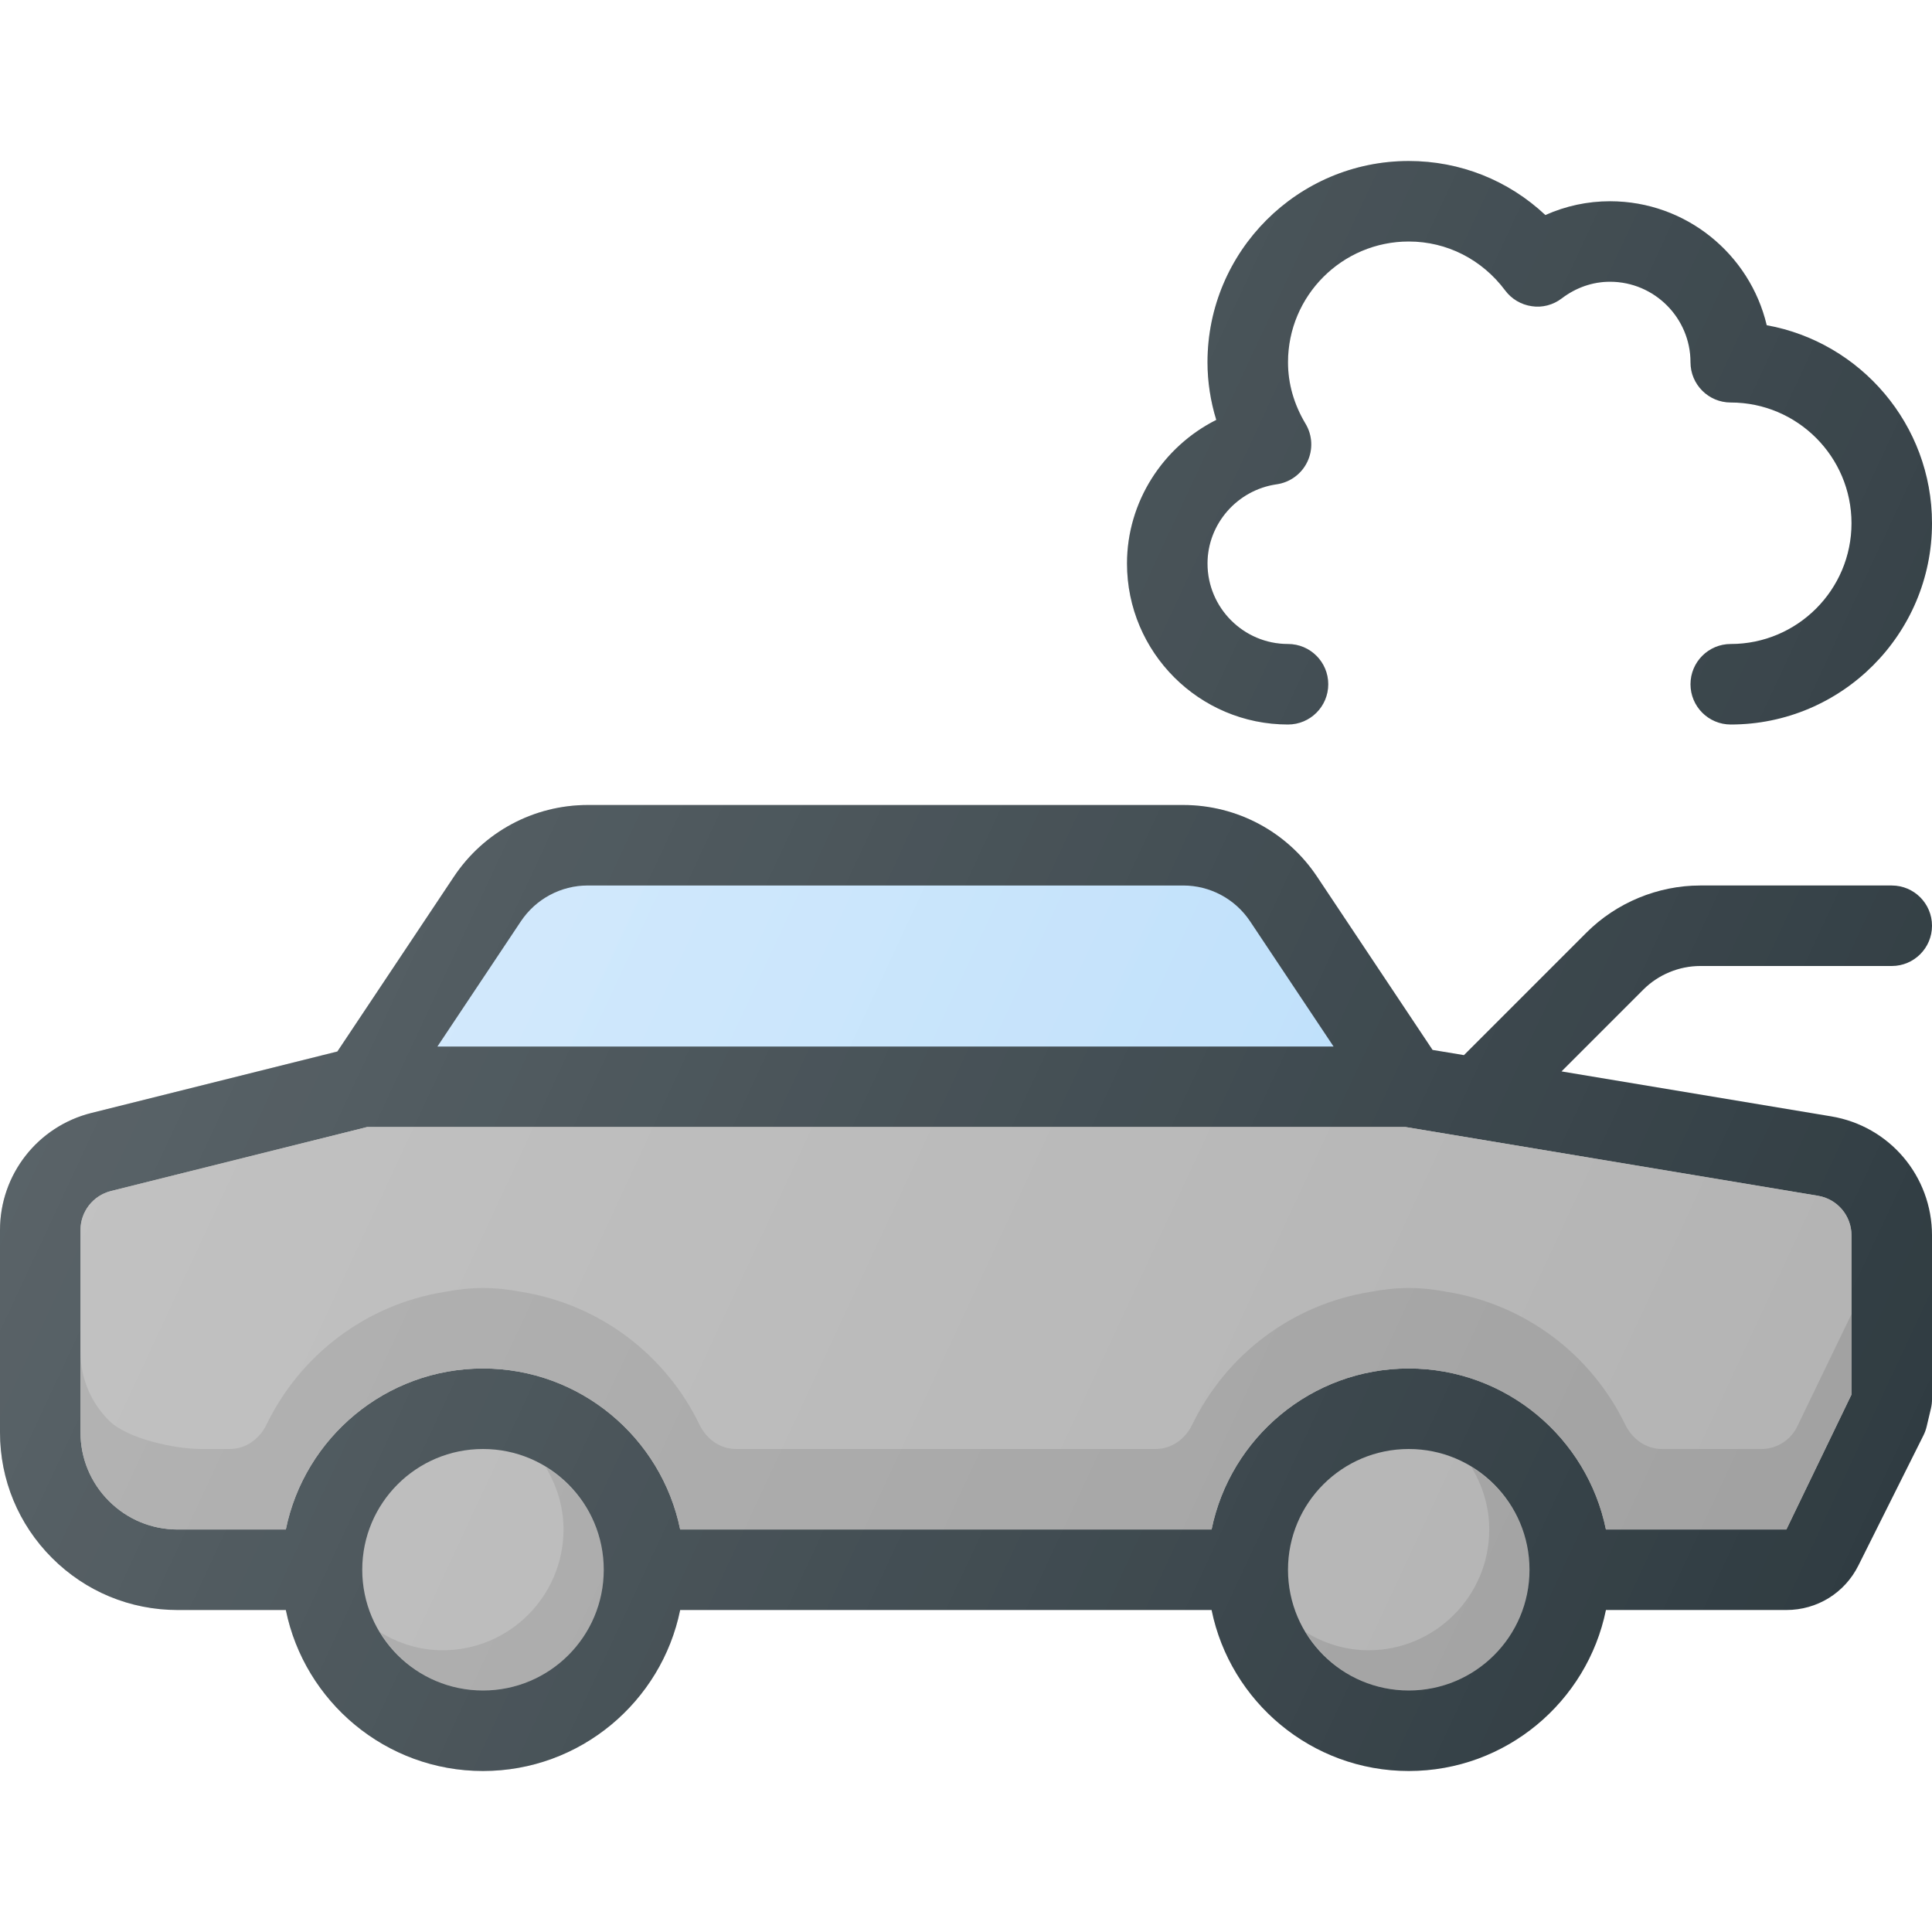
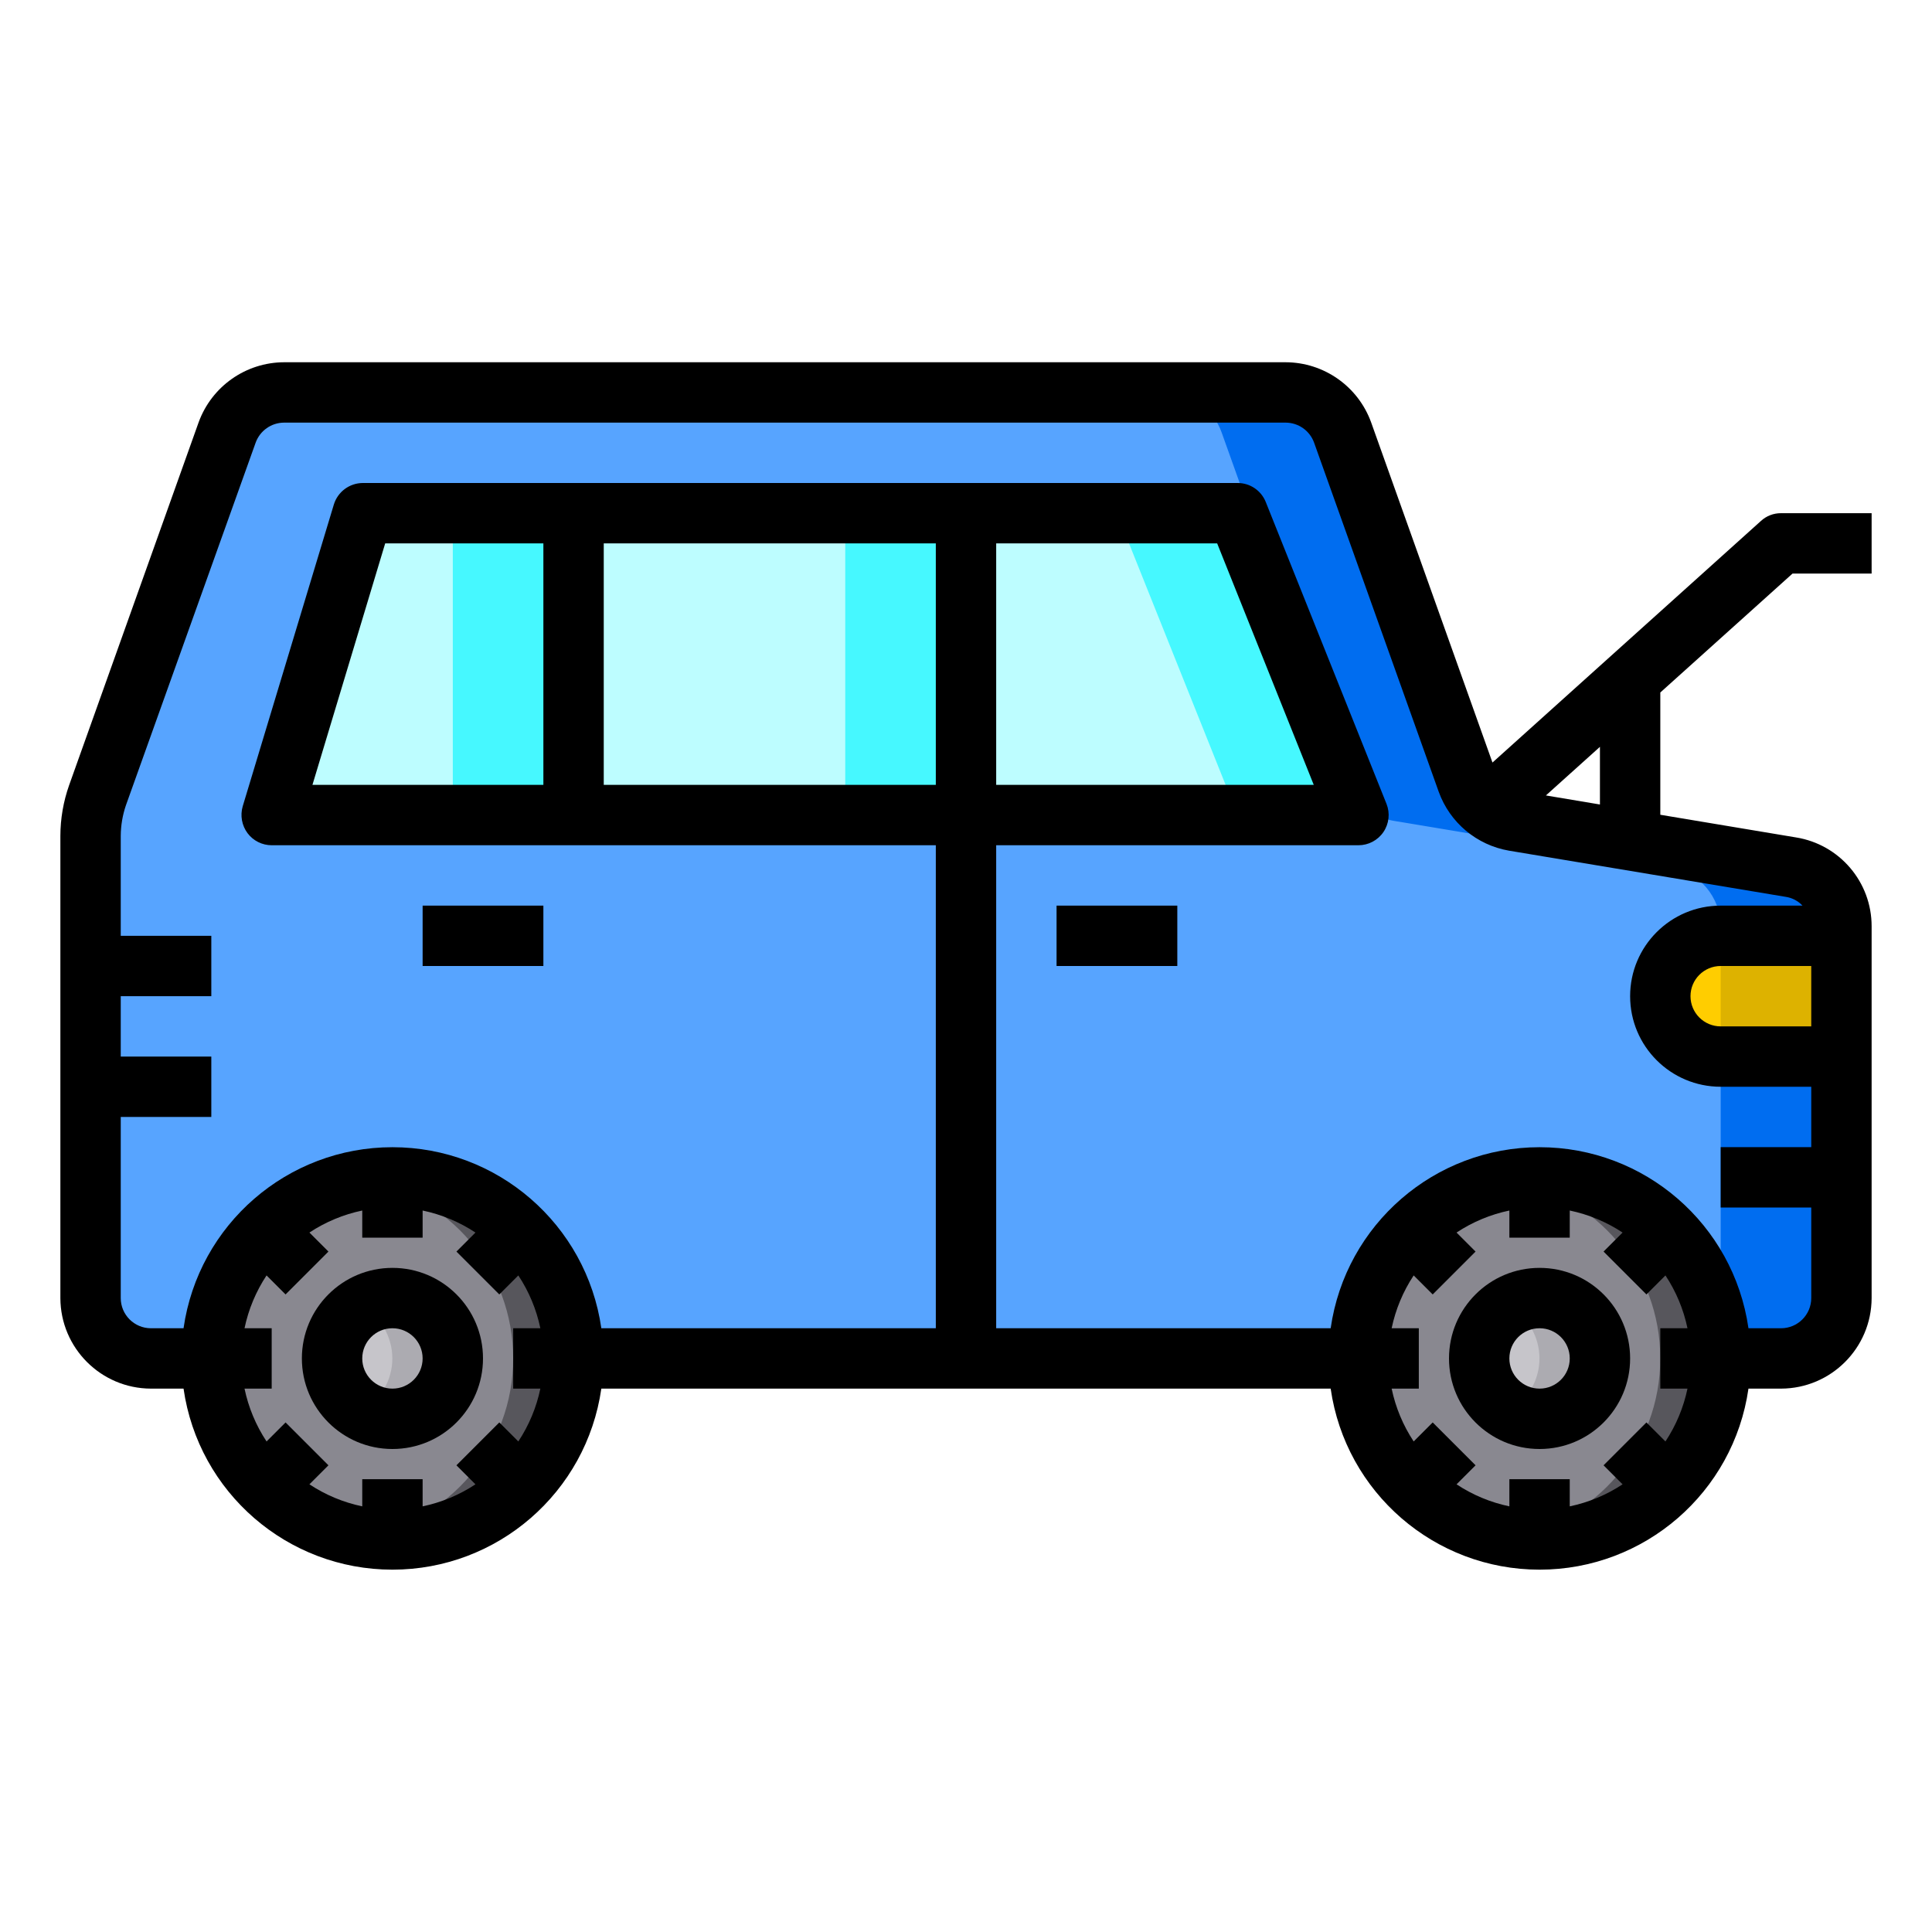
- <svg xmlns="http://www.w3.org/2000/svg" version="1.1" id="Capa_1" x="0px" y="0px" viewBox="0 0 512 512" style="enable-background:new 0 0 512 512;" xml:space="preserve">
-   <g>
-     <path style="fill:#303C42;" d="M341.333,192c5.896,0,10.667-4.771,10.667-10.667c0-5.896-4.771-10.667-10.667-10.667   c-11.76,0-21.333-9.573-21.333-21.333c0-10.479,7.885-19.5,18.333-20.99c3.542-0.51,6.594-2.75,8.125-5.969   c1.542-3.229,1.365-7.01-0.479-10.073c-3.083-5.156-4.646-10.635-4.646-16.302c0-17.646,14.354-32,32-32   c10.083,0,19.396,4.729,25.552,12.969c1.698,2.281,4.24,3.781,7.052,4.177c2.781,0.438,5.667-0.333,7.938-2.063   c3.802-2.896,8.229-4.417,12.792-4.417C438.427,74.667,448,84.24,448,96c0,5.896,4.771,10.667,10.667,10.667   c17.646,0,32,14.354,32,32s-14.354,32-32,32c-5.896,0-10.667,4.771-10.667,10.667c0,5.896,4.771,10.667,10.667,10.667   C488.073,192,512,168.073,512,138.667c0-26.156-18.927-47.979-43.802-52.479c-4.448-18.813-21.385-32.854-41.531-32.854   c-5.948,0-11.74,1.25-17.125,3.656c-9.792-9.188-22.563-14.323-36.208-14.323C343.927,42.667,320,66.594,320,96   c0,5.156,0.792,10.302,2.323,15.281c-14.094,7.073-23.656,21.677-23.656,38.052C298.667,172.865,317.802,192,341.333,192z" />
-     <path style="fill:#303C42;" d="M485.26,295.844l-71.445-11.909L435.5,262.25c3.969-3.969,9.469-6.25,15.083-6.25h50.75   c5.896,0,10.667-4.771,10.667-10.667c0-5.896-4.771-10.667-10.667-10.667h-50.75c-11.229,0-22.229,4.552-30.167,12.5   l-32.458,32.458l-8.313-1.385l-30.604-45.906c-7.927-11.896-21.198-19-35.5-19h-157.75c-14.302,0-27.573,7.104-35.5,19   l-30.883,46.324l-65.18,16.29C9.969,298.51,0,311.281,0,325.99v53.594c0,12.573,4.896,24.396,13.792,33.292   c8.896,8.896,20.719,13.792,33.292,13.792h28.663c4.956,24.314,26.5,42.667,52.254,42.667s47.298-18.353,52.254-42.667h140.826   c4.956,24.314,26.5,42.667,52.254,42.667s47.298-18.353,52.254-42.667h47.819c8.146,0,15.458-4.521,19.083-11.792l17.26-34.521   c0.375-0.75,0.656-1.542,0.844-2.354l1.115-4.708c0.198-0.813,0.292-1.646,0.292-2.479v-43.406   C512,311.688,500.75,298.417,485.26,295.844z" />
+ <svg xmlns="http://www.w3.org/2000/svg" height="512" viewBox="0 0 64 64" width="512">
+   <g id="Breakdown_car" data-name="Breakdown car">
+     <path d="m61 30.69v12.31a2.006 2.006 0 0 1 -2 2h-54a2.006 2.006 0 0 1 -2-2v-15.31a4.058 4.058 0 0 1 .23-1.34l4.3-12.02a1.984 1.984 0 0 1 1.88-1.33h33.18a1.984 1.984 0 0 1 1.88 1.33l4.13 11.56a1.932 1.932 0 0 0 .64.89 2.026 2.026 0 0 0 .92.41l3.84.64 5.33.89a2.006 2.006 0 0 1 1.67 1.97z" fill="#57a4ff" />
+     <path d="m61 30.69v12.31a2.006 2.006 0 0 1 -2 2h-4a2.006 2.006 0 0 0 2-2v-12.31a2.006 2.006 0 0 0 -1.67-1.97l-5.33-.89-3.84-.64a2.026 2.026 0 0 1 -.92-.41 1.932 1.932 0 0 1 -.64-.89l-4.13-11.56a1.984 1.984 0 0 0 -1.88-1.33h4a1.984 1.984 0 0 1 1.88 1.33l4.13 11.56a1.932 1.932 0 0 0 .64.89 2.026 2.026 0 0 0 .92.41l3.84.64 5.33.89a2.006 2.006 0 0 1 1.67 1.97z" fill="#006df0" />
+     <path d="m61 31v4h-4a2.006 2.006 0 0 1 -2-2 2.015 2.015 0 0 1 2-2z" fill="#ffcd00" />
+     <path d="m57 31h4v4h-4z" fill="#ddb200" />
+     <path d="m41 17 4 10h-13v-10z" fill="#bdfdff" />
+     <path d="m45 27h-4l-4-10h4z" fill="#46f8ff" />
+     <path d="m19 17h13v10h-13z" fill="#bdfdff" />
+     <path d="m28 17h4v10h-4z" fill="#46f8ff" />
+     <path d="m19 17v10h-10l3.02-10z" fill="#bdfdff" />
+     <circle cx="13" cy="45" fill="#898890" r="6" />
+     <path d="m19 45a6 6 0 0 1 -6 6 5.47 5.47 0 0 1 -1-.09 5.993 5.993 0 0 0 0-11.82 5.47 5.47 0 0 1 1-.09 6 6 0 0 1 6 6z" fill="#57565c" />
+     <circle cx="13" cy="45" fill="#c6c5ca" r="2" />
+     <path d="m15 45a2 2 0 0 1 -3 1.73 2 2 0 0 0 0-3.46 2 2 0 0 1 3 1.73z" fill="#acabb1" />
+     <circle cx="51" cy="45" fill="#898890" r="6" />
+     <path d="m57 45a6 6 0 0 1 -6 6 5.47 5.47 0 0 1 -1-.09 5.993 5.993 0 0 0 0-11.82 5.47 5.47 0 0 1 1-.09 6 6 0 0 1 6 6z" fill="#57565c" />
+     <circle cx="51" cy="45" fill="#c6c5ca" r="2" />
+     <path d="m53 45a2 2 0 0 1 -3 1.73 2 2 0 0 0 0-3.46 2 2 0 0 1 3 1.73z" fill="#acabb1" />
+     <path d="m15 17h4v10h-4z" fill="#46f8ff" />
+     <path d="m35 30h4v2h-4z" />
+     <path d="m14 30h4v2h-4z" />
+     <path d="m13 42a3 3 0 1 0 3 3 3 3 0 0 0 -3-3zm0 4a1 1 0 1 1 1-1 1 1 0 0 1 -1 1z" />
+     <path d="m51 42a3 3 0 1 0 3 3 3 3 0 0 0 -3-3zm0 4a1 1 0 1 1 1-1 1 1 0 0 1 -1 1z" />
+     <path d="m59.38 19h2.62v-2h-3a.971.971 0 0 0 -.67.26l-8.89 8-4.02-11.27a3.022 3.022 0 0 0 -2.83-1.99h-33.18a3.022 3.022 0 0 0 -2.83 1.99l-4.29 12.02a5.073 5.073 0 0 0 -.29 1.68v15.31a3.009 3.009 0 0 0 3 3h1.08a6.991 6.991 0 0 0 13.84 0h24.16a6.991 6.991 0 0 0 13.84 0h1.08a3.009 3.009 0 0 0 3-3v-12.31a2.978 2.978 0 0 0 -2.51-2.95l-4.49-.75v-4.05zm-6.38 5.74v1.91l-1.79-.3zm-35.1 21.26a5.038 5.038 0 0 1 -.73 1.75l-.63-.63-1.42 1.42.63.63a5.038 5.038 0 0 1 -1.75.73v-.9h-2v.9a5.038 5.038 0 0 1 -1.75-.73l.63-.63-1.42-1.42-.63.63a5.038 5.038 0 0 1 -.73-1.75h.9v-2h-.9a5.038 5.038 0 0 1 .73-1.75l.63.63 1.42-1.42-.63-.63a5.038 5.038 0 0 1 1.75-.73v.9h2v-.9a5.038 5.038 0 0 1 1.75.73l-.63.63 1.42 1.42.63-.63a5.038 5.038 0 0 1 .73 1.75h-.9v2zm13.1-20h-11v-8h11zm24.9 20a5.038 5.038 0 0 1 -.73 1.75l-.63-.63-1.42 1.42.63.63a5.038 5.038 0 0 1 -1.75.73v-.9h-2v.9a5.038 5.038 0 0 1 -1.75-.73l.63-.63-1.42-1.42-.63.63a5.038 5.038 0 0 1 -.73-1.75h.9v-2h-.9a5.038 5.038 0 0 1 .73-1.75l.63.63 1.42-1.42-.63-.63a5.038 5.038 0 0 1 1.75-.73v.9h2v-.9a5.038 5.038 0 0 1 1.75.73l-.63.63 1.42 1.42.63-.63a5.038 5.038 0 0 1 .73 1.75h-.9v2zm4.1-12h-3a1 1 0 0 1 0-2h3zm-.84-4.29a.954.954 0 0 1 .55.29h-2.71a3 3 0 0 0 0 6h3v2h-3v2h3v3a1 1 0 0 1 -1 1h-1.08a6.991 6.991 0 0 0 -13.84 0h-11.08v-16h12a1 1 0 0 0 .93-1.37l-4-10a1 1 0 0 0 -.93-.63h-28.98a1.008 1.008 0 0 0 -.96.71l-3.02 10a1.017 1.017 0 0 0 .16.89 1 1 0 0 0 .8.4h22v16h-11.08a6.991 6.991 0 0 0 -13.84 0h-1.08a1 1 0 0 1 -1-1v-6h3v-2h-3v-2h3v-2h-3v-3.31a3.2 3.2 0 0 1 .17-1.01l4.3-12.02a1.006 1.006 0 0 1 .94-.66h33.18a1.006 1.006 0 0 1 .94.66l4.13 11.57a3.019 3.019 0 0 0 2.33 1.95zm-26.16-3.71v-8h7.32l3.2 8zm-15-8v8h-7.65l2.41-8z" />
  </g>
-   <path style="fill:#BBDEFB;" d="M138.042,244.167c3.969-5.948,10.604-9.5,17.75-9.5h157.75c7.146,0,13.781,3.552,17.75,9.5  l22.111,33.167H115.931L138.042,244.167z" />
-   <linearGradient id="SVGID_1_" gradientUnits="userSpaceOnUse" x1="-40.039" y1="636.122" x2="-30.895" y2="631.859" gradientTransform="matrix(21.3333 0 0 -21.3333 996.3334 13791.667)">
-     <stop offset="0" style="stop-color:#FFFFFF;stop-opacity:0.2" />
-     <stop offset="1" style="stop-color:#FFFFFF;stop-opacity:0" />
-   </linearGradient>
-   <path style="fill:url(#SVGID_1_);" d="M138.042,244.167c3.969-5.948,10.604-9.5,17.75-9.5h157.75c7.146,0,13.781,3.552,17.75,9.5  l22.111,33.167H115.931L138.042,244.167z" />
-   <circle style="fill:#B3B3B3;" cx="128" cy="416" r="32" />
-   <path style="opacity:0.1;enable-background:new    ;" d="M144.572,388.762c2.961,4.849,4.762,10.486,4.762,16.572  c0,17.646-14.354,32-32,32c-6.086,0-11.723-1.801-16.572-4.762C106.387,441.781,116.44,448,128,448c17.646,0,32-14.354,32-32  C160,404.44,153.781,394.387,144.572,388.762z" />
-   <circle style="fill:#B3B3B3;" cx="373.333" cy="416" r="32" />
-   <path style="opacity:0.1;enable-background:new    ;" d="M389.905,388.762c2.961,4.849,4.762,10.486,4.762,16.572  c0,17.646-14.354,32-32,32c-6.086,0-11.723-1.801-16.572-4.762c5.625,9.21,15.678,15.428,27.238,15.428c17.646,0,32-14.354,32-32  C405.333,404.44,399.115,394.387,389.905,388.762z" />
-   <path id="SVGCleanerId_0" style="fill:#B3B3B3;" d="M490.667,369.573l-17.26,35.76h-47.819c-4.956-24.314-26.5-42.667-52.254-42.667  s-47.298,18.353-52.254,42.667H180.254c-4.956-24.314-26.5-42.667-52.254-42.667s-47.298,18.353-52.254,42.667H47.083  c-6.875,0-13.344-2.677-18.208-7.542c-4.865-4.865-7.542-11.333-7.542-18.208V325.99c0-4.906,3.323-9.156,8.073-10.354  l67.906-16.969h275.146l109.302,18.219c5.156,0.854,8.906,5.281,8.906,10.521V369.573z" />
-   <g>
-     <path id="SVGCleanerId_0_1_" style="fill:#B3B3B3;" d="M490.667,369.573l-17.26,35.76h-47.819   c-4.956-24.314-26.5-42.667-52.254-42.667s-47.298,18.353-52.254,42.667H180.254c-4.956-24.314-26.5-42.667-52.254-42.667   s-47.298,18.353-52.254,42.667H47.083c-6.875,0-13.344-2.677-18.208-7.542c-4.865-4.865-7.542-11.333-7.542-18.208V325.99   c0-4.906,3.323-9.156,8.073-10.354l67.906-16.969h275.146l109.302,18.219c5.156,0.854,8.906,5.281,8.906,10.521V369.573z" />
-   </g>
-   <path style="opacity:0.1;enable-background:new    ;" d="M440.433,384c-4.262,0-7.877-2.65-9.736-6.486  c-8.924-18.413-26.324-31.816-47.248-35.161c-3.283-0.634-6.651-1.02-10.116-1.02s-6.833,0.385-10.116,1.02  c-20.928,3.346-38.33,16.752-47.252,35.172c-1.855,3.829-5.463,6.475-9.719,6.475l-111.182,0c-4.242,0-7.84-2.638-9.688-6.456  c-8.919-18.429-26.326-31.843-47.261-35.19c-3.283-0.634-6.651-1.02-10.116-1.02s-6.833,0.385-10.116,1.02  c-20.917,3.344-38.312,16.738-47.24,35.141c-1.867,3.847-5.493,6.506-9.769,6.506h-7.542c-6.875,0-19.594-2.677-24.458-7.542  s-7.542-11.333-7.542-18.208v21.333c0,6.875,2.677,13.344,7.542,18.208c4.865,4.865,11.333,7.542,18.208,7.542h28.663  c4.956-24.314,26.5-42.667,52.254-42.667s47.298,18.353,52.254,42.667H192h117.333h11.746c4.956-24.314,26.5-42.667,52.254-42.667  s47.298,18.353,52.254,42.667h11.746h36.073l17.26-35.76V348.24l-14.377,29.786c-1.763,3.653-5.461,5.974-9.517,5.974L440.433,384z" />
-   <linearGradient id="SVGID_2_" gradientUnits="userSpaceOnUse" x1="-43.359" y1="638.71" x2="-22.627" y2="629.045" gradientTransform="matrix(21.3333 0 0 -21.3333 996.3334 13791.667)">
-     <stop offset="0" style="stop-color:#FFFFFF;stop-opacity:0.2" />
-     <stop offset="1" style="stop-color:#FFFFFF;stop-opacity:0" />
-   </linearGradient>
-   <path style="fill:url(#SVGID_2_);" d="M341.333,192c5.896,0,10.667-4.771,10.667-10.667c0-5.896-4.771-10.667-10.667-10.667  c-11.76,0-21.333-9.573-21.333-21.333c0-10.479,7.885-19.5,18.333-20.99c3.542-0.51,6.594-2.75,8.125-5.969  c1.542-3.229,1.365-7.01-0.479-10.073c-3.083-5.156-4.646-10.635-4.646-16.302c0-17.646,14.354-32,32-32  c10.083,0,19.396,4.729,25.552,12.969c1.698,2.281,4.24,3.781,7.052,4.177c2.781,0.438,5.667-0.333,7.938-2.063  c3.802-2.896,8.229-4.417,12.792-4.417C438.427,74.667,448,84.24,448,96c0,5.896,4.771,10.667,10.667,10.667  c17.646,0,32,14.354,32,32s-14.354,32-32,32c-5.896,0-10.667,4.771-10.667,10.667c0,5.896,4.771,10.667,10.667,10.667  C488.073,192,512,168.073,512,138.667c0-26.156-18.927-47.979-43.802-52.479c-4.448-18.813-21.385-32.854-41.531-32.854  c-5.948,0-11.74,1.25-17.125,3.656c-9.792-9.188-22.563-14.323-36.208-14.323C343.927,42.667,320,66.594,320,96  c0,5.156,0.792,10.302,2.323,15.281c-14.094,7.073-23.656,21.677-23.656,38.052C298.667,172.865,317.802,192,341.333,192z   M450.583,256h50.75c5.896,0,10.667-4.771,10.667-10.667c0-5.896-4.771-10.667-10.667-10.667h-50.75  c-11.229,0-22.229,4.552-30.167,12.5l-32.458,32.458l-8.313-1.385l-30.604-45.906c-7.927-11.896-21.198-19-35.5-19h-157.75  c-14.302,0-27.573,7.104-35.5,19l-30.883,46.324l-65.18,16.29C9.969,298.51,0,311.281,0,325.99v53.594  c0,12.573,4.896,24.396,13.792,33.292c8.896,8.896,20.719,13.792,33.292,13.792h28.663c4.956,24.314,26.5,42.667,52.254,42.667  s47.298-18.353,52.254-42.667h140.826c4.956,24.314,26.5,42.667,52.254,42.667s47.298-18.353,52.254-42.667h47.819  c8.146,0,15.458-4.521,19.083-11.792l17.26-34.521c0.375-0.75,0.656-1.542,0.844-2.354l1.115-4.708  c0.198-0.813,0.292-1.646,0.292-2.479v-43.406c0-15.719-11.25-28.99-26.74-31.563l-71.445-11.909L435.5,262.25  C439.469,258.281,444.969,256,450.583,256z" />
-   <g>
- </g>
-   <g>
- </g>
-   <g>
- </g>
-   <g>
- </g>
-   <g>
- </g>
-   <g>
- </g>
-   <g>
- </g>
-   <g>
- </g>
-   <g>
- </g>
-   <g>
- </g>
-   <g>
- </g>
-   <g>
- </g>
-   <g>
- </g>
-   <g>
- </g>
-   <g>
- </g>
</svg>
